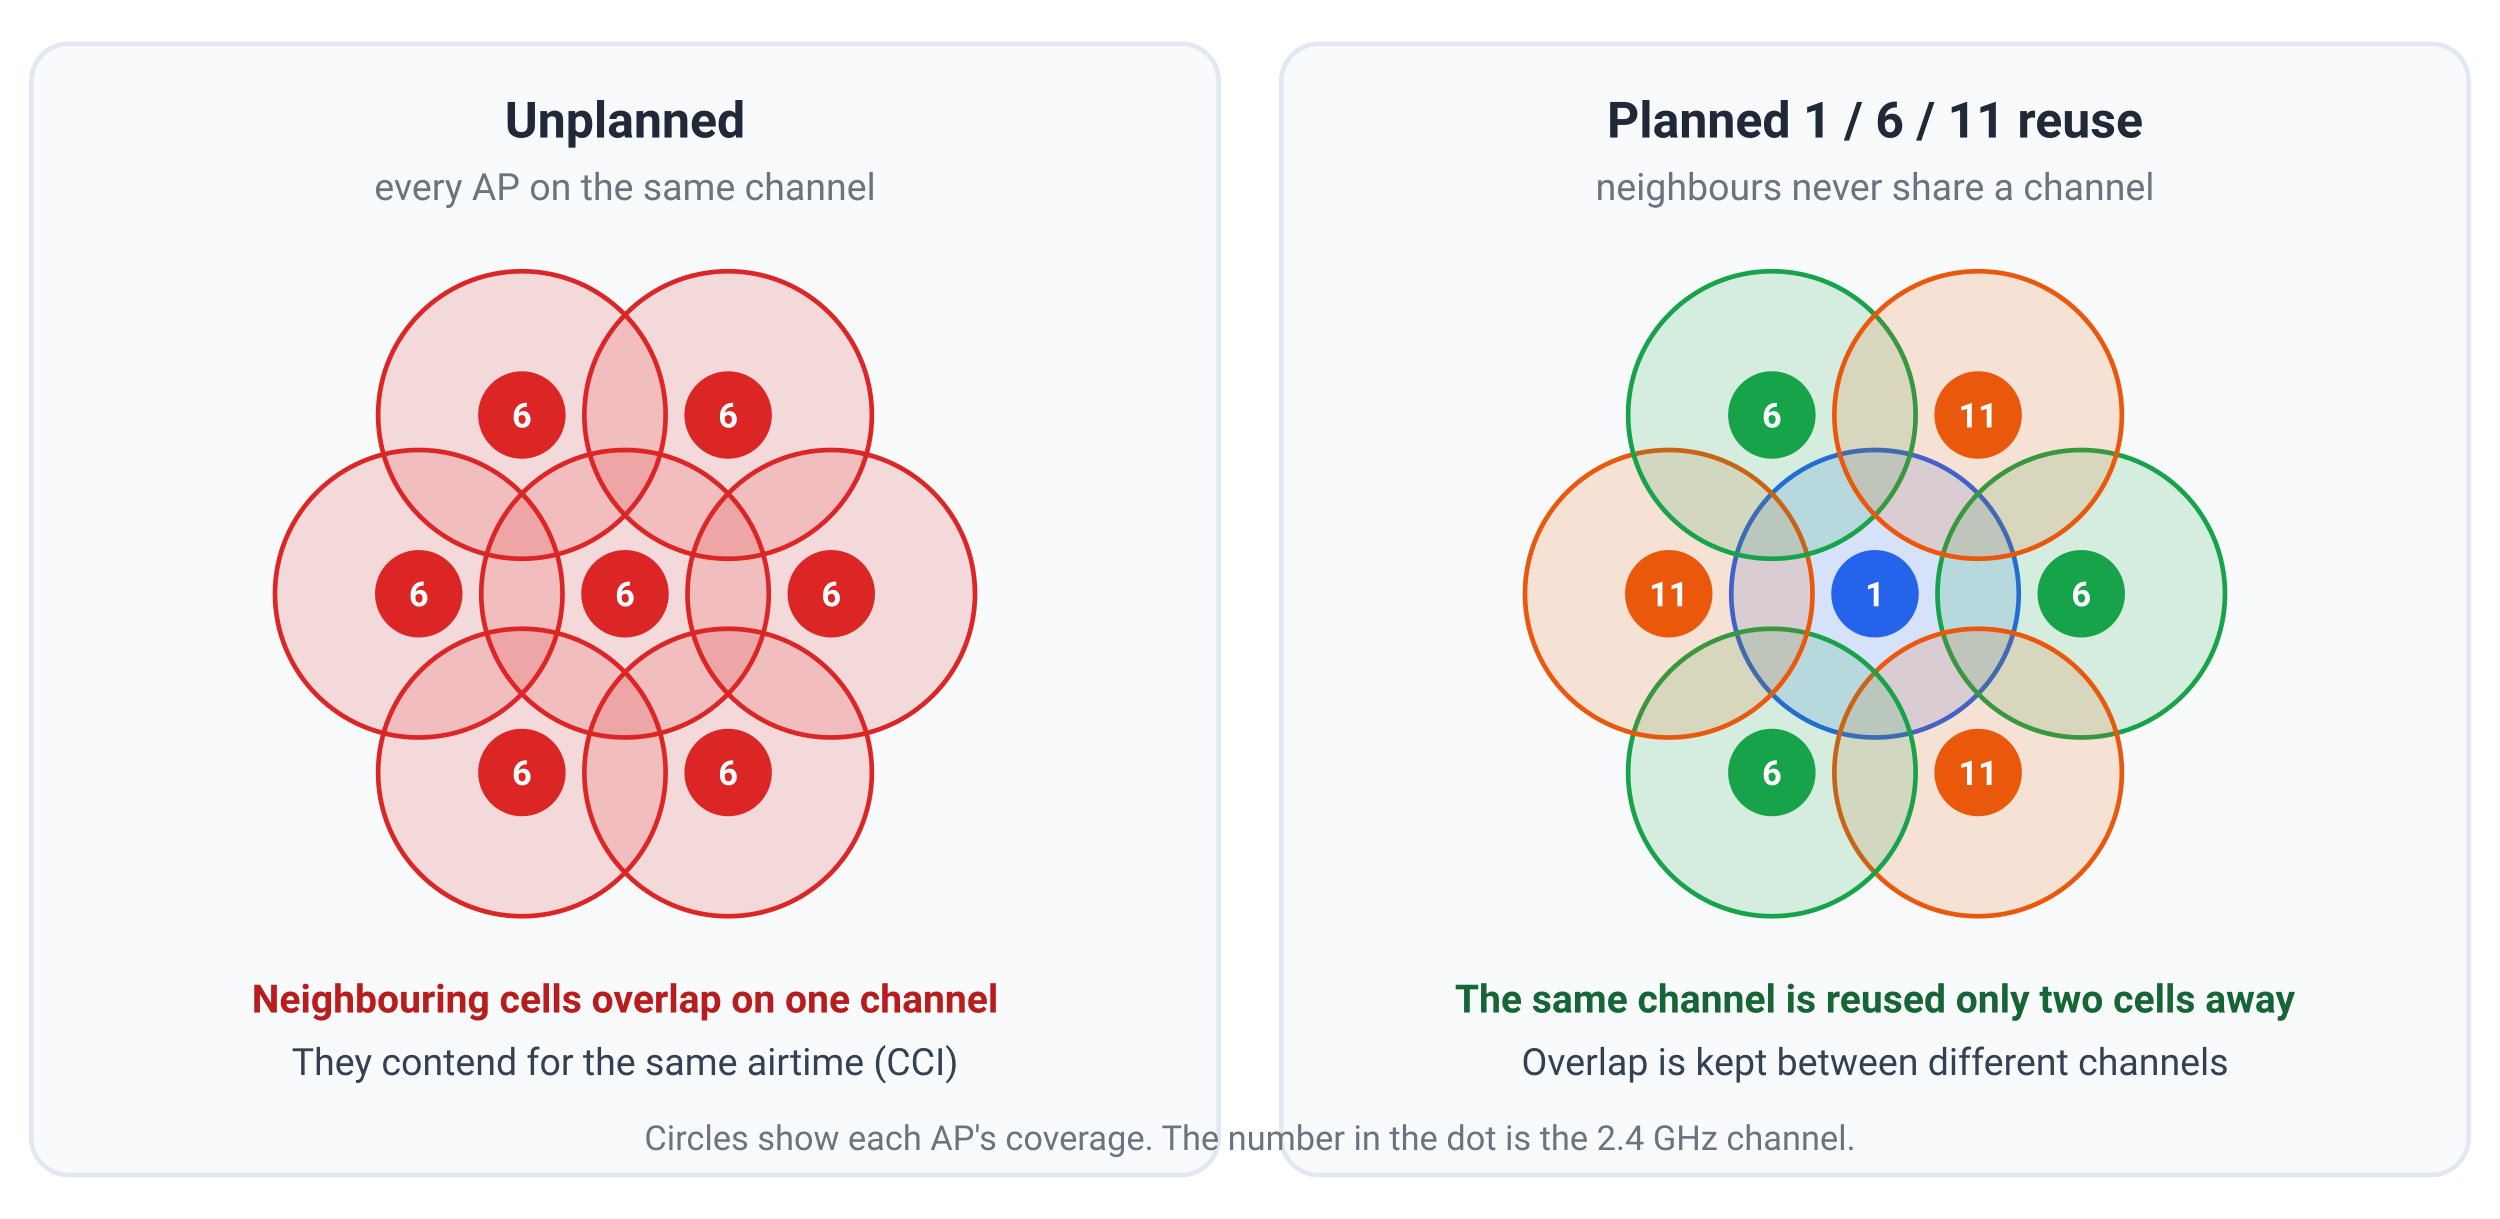
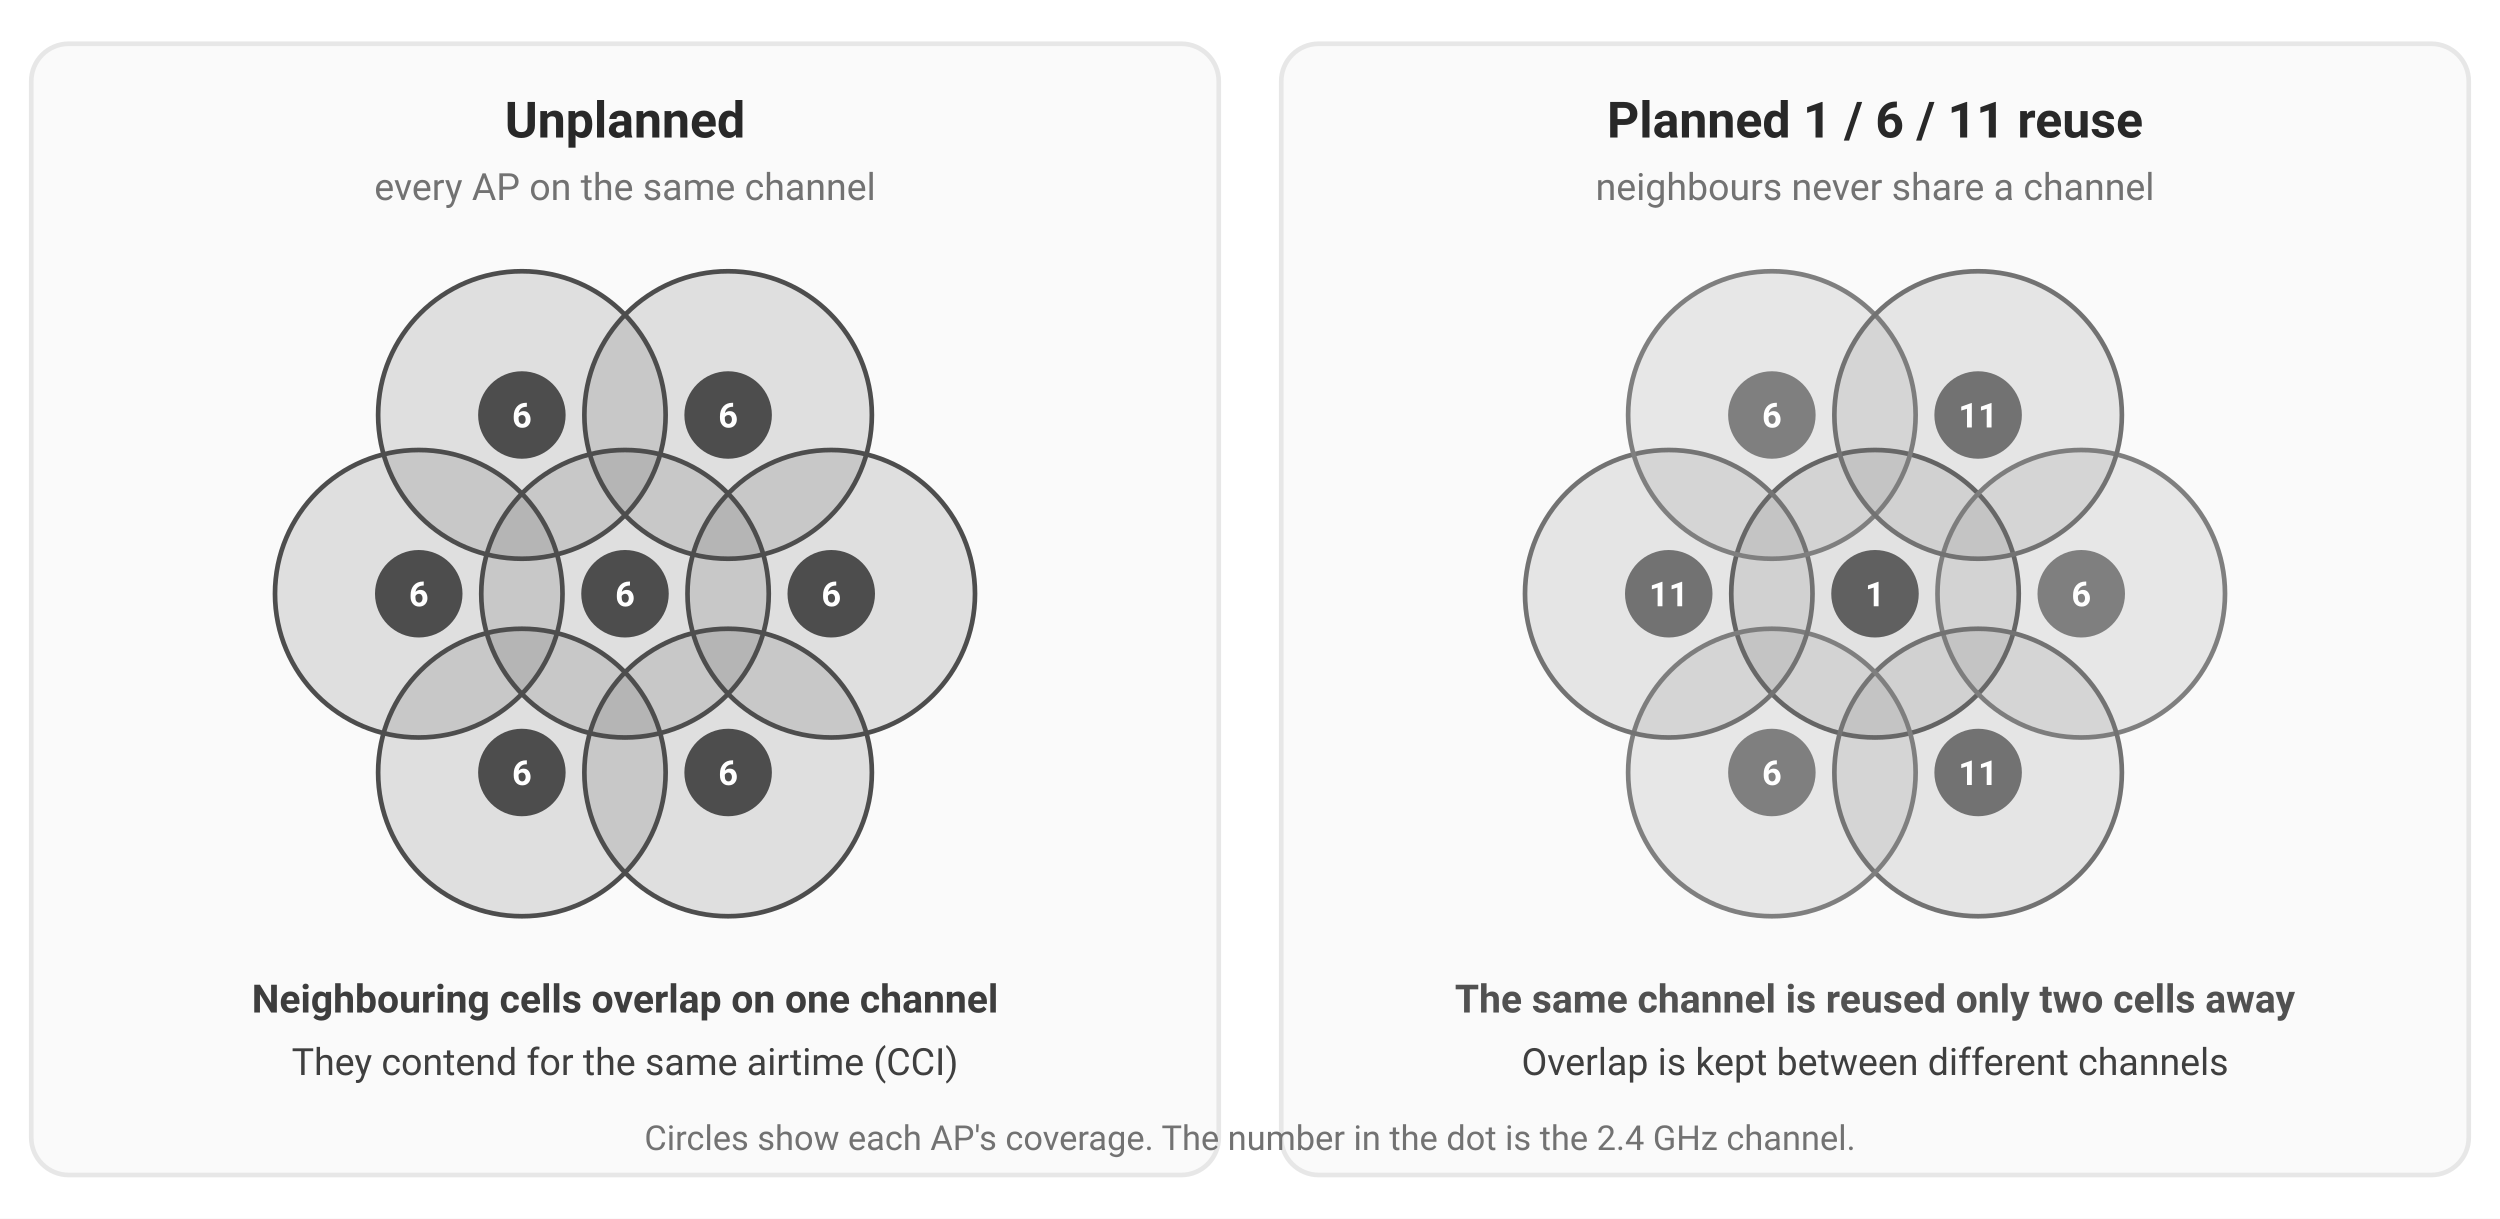
<svg xmlns="http://www.w3.org/2000/svg" viewBox="0 0 800 390" width="800" height="390" font-family="'Segoe UI', Roboto, 'Helvetica Neue', Arial, sans-serif" role="img" aria-label="Co-channel reuse: unplanned same-channel deployment versus a planned 1/6/11 reuse pattern">
  <rect width="800" height="390" fill="#ffffff" />
-   <rect x="10" y="14" width="380" height="362" rx="12" fill="#f8fafc" stroke="#e2e8f0" stroke-width="1.5" />
-   <text x="200" y="44" text-anchor="middle" font-size="16" font-weight="700" fill="#1f2937">Unplanned</text>
-   <text x="200" y="64" text-anchor="middle" font-size="12" fill="#6b7280">every AP on the same channel</text>
-   <circle cx="200.0" cy="190.0" r="46" fill="#dc2626" fill-opacity="0.16" stroke="#dc2626" stroke-width="1.5" />
-   <circle cx="266.0" cy="190.0" r="46" fill="#dc2626" fill-opacity="0.16" stroke="#dc2626" stroke-width="1.5" />
-   <circle cx="233.0" cy="247.2" r="46" fill="#dc2626" fill-opacity="0.16" stroke="#dc2626" stroke-width="1.5" />
-   <circle cx="167.0" cy="247.2" r="46" fill="#dc2626" fill-opacity="0.16" stroke="#dc2626" stroke-width="1.5" />
-   <circle cx="134.0" cy="190.0" r="46" fill="#dc2626" fill-opacity="0.16" stroke="#dc2626" stroke-width="1.5" />
-   <circle cx="167.0" cy="132.8" r="46" fill="#dc2626" fill-opacity="0.16" stroke="#dc2626" stroke-width="1.5" />
-   <circle cx="233.0" cy="132.8" r="46" fill="#dc2626" fill-opacity="0.16" stroke="#dc2626" stroke-width="1.5" />
-   <circle cx="200.0" cy="190.0" r="14" fill="#dc2626" />
+   <rect x="10" y="14" width="380" height="362" rx="12" fill="#fafafa" stroke="#e7e7e7" stroke-width="1.5" />
+   <text x="200" y="44" text-anchor="middle" font-size="16" font-weight="700" fill="#282828">Unplanned</text>
+   <text x="200" y="64" text-anchor="middle" font-size="12" fill="#727272">every AP on the same channel</text>
+   <circle cx="200.0" cy="190.0" r="46" fill="#4d4d4d" fill-opacity="0.16" stroke="#4d4d4d" stroke-width="1.5" />
+   <circle cx="266.0" cy="190.0" r="46" fill="#4d4d4d" fill-opacity="0.16" stroke="#4d4d4d" stroke-width="1.5" />
+   <circle cx="233.0" cy="247.2" r="46" fill="#4d4d4d" fill-opacity="0.16" stroke="#4d4d4d" stroke-width="1.5" />
+   <circle cx="167.0" cy="247.2" r="46" fill="#4d4d4d" fill-opacity="0.16" stroke="#4d4d4d" stroke-width="1.5" />
+   <circle cx="134.0" cy="190.0" r="46" fill="#4d4d4d" fill-opacity="0.16" stroke="#4d4d4d" stroke-width="1.5" />
+   <circle cx="167.0" cy="132.8" r="46" fill="#4d4d4d" fill-opacity="0.16" stroke="#4d4d4d" stroke-width="1.5" />
+   <circle cx="233.0" cy="132.8" r="46" fill="#4d4d4d" fill-opacity="0.16" stroke="#4d4d4d" stroke-width="1.5" />
+   <circle cx="200.0" cy="190.0" r="14" fill="#4d4d4d" />
  <text x="200.0" y="194.0" text-anchor="middle" font-size="11" font-weight="700" fill="#ffffff">6</text>
-   <circle cx="266.0" cy="190.0" r="14" fill="#dc2626" />
+   <circle cx="266.0" cy="190.0" r="14" fill="#4d4d4d" />
  <text x="266.0" y="194.0" text-anchor="middle" font-size="11" font-weight="700" fill="#ffffff">6</text>
-   <circle cx="233.0" cy="247.2" r="14" fill="#dc2626" />
+   <circle cx="233.0" cy="247.2" r="14" fill="#4d4d4d" />
  <text x="233.0" y="251.2" text-anchor="middle" font-size="11" font-weight="700" fill="#ffffff">6</text>
-   <circle cx="167.0" cy="247.2" r="14" fill="#dc2626" />
+   <circle cx="167.0" cy="247.2" r="14" fill="#4d4d4d" />
  <text x="167.0" y="251.2" text-anchor="middle" font-size="11" font-weight="700" fill="#ffffff">6</text>
-   <circle cx="134.0" cy="190.0" r="14" fill="#dc2626" />
+   <circle cx="134.0" cy="190.0" r="14" fill="#4d4d4d" />
  <text x="134.0" y="194.0" text-anchor="middle" font-size="11" font-weight="700" fill="#ffffff">6</text>
-   <circle cx="167.0" cy="132.8" r="14" fill="#dc2626" />
+   <circle cx="167.0" cy="132.8" r="14" fill="#4d4d4d" />
  <text x="167.0" y="136.8" text-anchor="middle" font-size="11" font-weight="700" fill="#ffffff">6</text>
-   <circle cx="233.0" cy="132.8" r="14" fill="#dc2626" />
+   <circle cx="233.0" cy="132.8" r="14" fill="#4d4d4d" />
  <text x="233.0" y="136.8" text-anchor="middle" font-size="11" font-weight="700" fill="#ffffff">6</text>
-   <text x="200" y="324" text-anchor="middle" font-size="12.5" font-weight="700" fill="#b91c1c">Neighbouring cells overlap on one channel</text>
-   <text x="200" y="344" text-anchor="middle" font-size="12" fill="#334155">They contend for the same airtime (CCI)</text>
-   <rect x="410" y="14" width="380" height="362" rx="12" fill="#f8fafc" stroke="#e2e8f0" stroke-width="1.5" />
-   <text x="600" y="44" text-anchor="middle" font-size="16" font-weight="700" fill="#1f2937">Planned 1 / 6 / 11 reuse</text>
-   <text x="600" y="64" text-anchor="middle" font-size="12" fill="#6b7280">neighbours never share a channel</text>
-   <circle cx="600.0" cy="190.0" r="46" fill="#2563eb" fill-opacity="0.16" stroke="#2563eb" stroke-width="1.5" />
-   <circle cx="666.0" cy="190.0" r="46" fill="#16a34a" fill-opacity="0.16" stroke="#16a34a" stroke-width="1.5" />
-   <circle cx="633.0" cy="247.2" r="46" fill="#ea580c" fill-opacity="0.16" stroke="#ea580c" stroke-width="1.5" />
-   <circle cx="567.0" cy="247.2" r="46" fill="#16a34a" fill-opacity="0.16" stroke="#16a34a" stroke-width="1.5" />
-   <circle cx="534.0" cy="190.0" r="46" fill="#ea580c" fill-opacity="0.16" stroke="#ea580c" stroke-width="1.5" />
-   <circle cx="567.0" cy="132.8" r="46" fill="#16a34a" fill-opacity="0.16" stroke="#16a34a" stroke-width="1.5" />
-   <circle cx="633.0" cy="132.8" r="46" fill="#ea580c" fill-opacity="0.16" stroke="#ea580c" stroke-width="1.5" />
-   <circle cx="600.0" cy="190.0" r="14" fill="#2563eb" />
+   <text x="200" y="324" text-anchor="middle" font-size="12.5" font-weight="700" fill="#3d3d3d">Neighbouring cells overlap on one channel</text>
+   <text x="200" y="344" text-anchor="middle" font-size="12" fill="#3f3f3f">They contend for the same airtime (CCI)</text>
+   <rect x="410" y="14" width="380" height="362" rx="12" fill="#fafafa" stroke="#e7e7e7" stroke-width="1.5" />
+   <text x="600" y="44" text-anchor="middle" font-size="16" font-weight="700" fill="#282828">Planned 1 / 6 / 11 reuse</text>
+   <text x="600" y="64" text-anchor="middle" font-size="12" fill="#727272">neighbours never share a channel</text>
+   <circle cx="600.0" cy="190.0" r="46" fill="#606060" fill-opacity="0.16" stroke="#606060" stroke-width="1.5" />
+   <circle cx="666.0" cy="190.0" r="46" fill="#7f7f7f" fill-opacity="0.16" stroke="#7f7f7f" stroke-width="1.5" />
+   <circle cx="633.0" cy="247.2" r="46" fill="#727272" fill-opacity="0.16" stroke="#727272" stroke-width="1.5" />
+   <circle cx="567.0" cy="247.2" r="46" fill="#7f7f7f" fill-opacity="0.16" stroke="#7f7f7f" stroke-width="1.5" />
+   <circle cx="534.0" cy="190.0" r="46" fill="#727272" fill-opacity="0.16" stroke="#727272" stroke-width="1.5" />
+   <circle cx="567.0" cy="132.8" r="46" fill="#7f7f7f" fill-opacity="0.16" stroke="#7f7f7f" stroke-width="1.5" />
+   <circle cx="633.0" cy="132.8" r="46" fill="#727272" fill-opacity="0.16" stroke="#727272" stroke-width="1.5" />
+   <circle cx="600.0" cy="190.0" r="14" fill="#606060" />
  <text x="600.0" y="194.0" text-anchor="middle" font-size="11" font-weight="700" fill="#ffffff">1</text>
-   <circle cx="666.0" cy="190.0" r="14" fill="#16a34a" />
+   <circle cx="666.0" cy="190.0" r="14" fill="#7f7f7f" />
  <text x="666.0" y="194.0" text-anchor="middle" font-size="11" font-weight="700" fill="#ffffff">6</text>
-   <circle cx="633.0" cy="247.2" r="14" fill="#ea580c" />
+   <circle cx="633.0" cy="247.2" r="14" fill="#727272" />
  <text x="633.0" y="251.2" text-anchor="middle" font-size="11" font-weight="700" fill="#ffffff">11</text>
-   <circle cx="567.0" cy="247.2" r="14" fill="#16a34a" />
+   <circle cx="567.0" cy="247.2" r="14" fill="#7f7f7f" />
  <text x="567.0" y="251.2" text-anchor="middle" font-size="11" font-weight="700" fill="#ffffff">6</text>
-   <circle cx="534.0" cy="190.0" r="14" fill="#ea580c" />
+   <circle cx="534.0" cy="190.0" r="14" fill="#727272" />
  <text x="534.0" y="194.0" text-anchor="middle" font-size="11" font-weight="700" fill="#ffffff">11</text>
-   <circle cx="567.0" cy="132.8" r="14" fill="#16a34a" />
+   <circle cx="567.0" cy="132.8" r="14" fill="#7f7f7f" />
  <text x="567.0" y="136.8" text-anchor="middle" font-size="11" font-weight="700" fill="#ffffff">6</text>
-   <circle cx="633.0" cy="132.8" r="14" fill="#ea580c" />
+   <circle cx="633.0" cy="132.8" r="14" fill="#727272" />
  <text x="633.0" y="136.8" text-anchor="middle" font-size="11" font-weight="700" fill="#ffffff">11</text>
-   <text x="600" y="324" text-anchor="middle" font-size="12.5" font-weight="700" fill="#166534">The same channel is reused only two cells away</text>
-   <text x="600" y="344" text-anchor="middle" font-size="12" fill="#334155">Overlap is kept between different channels</text>
-   <text x="400.0" y="368" text-anchor="middle" font-size="11" fill="#6b7280">Circles show each AP's coverage. The number in the dot is the 2.4 GHz channel.</text>
+   <text x="600" y="324" text-anchor="middle" font-size="12.5" font-weight="700" fill="#515151">The same channel is reused only two cells away</text>
+   <text x="600" y="344" text-anchor="middle" font-size="12" fill="#3f3f3f">Overlap is kept between different channels</text>
+   <text x="400.0" y="368" text-anchor="middle" font-size="11" fill="#727272">Circles show each AP's coverage. The number in the dot is the 2.4 GHz channel.</text>
</svg>
